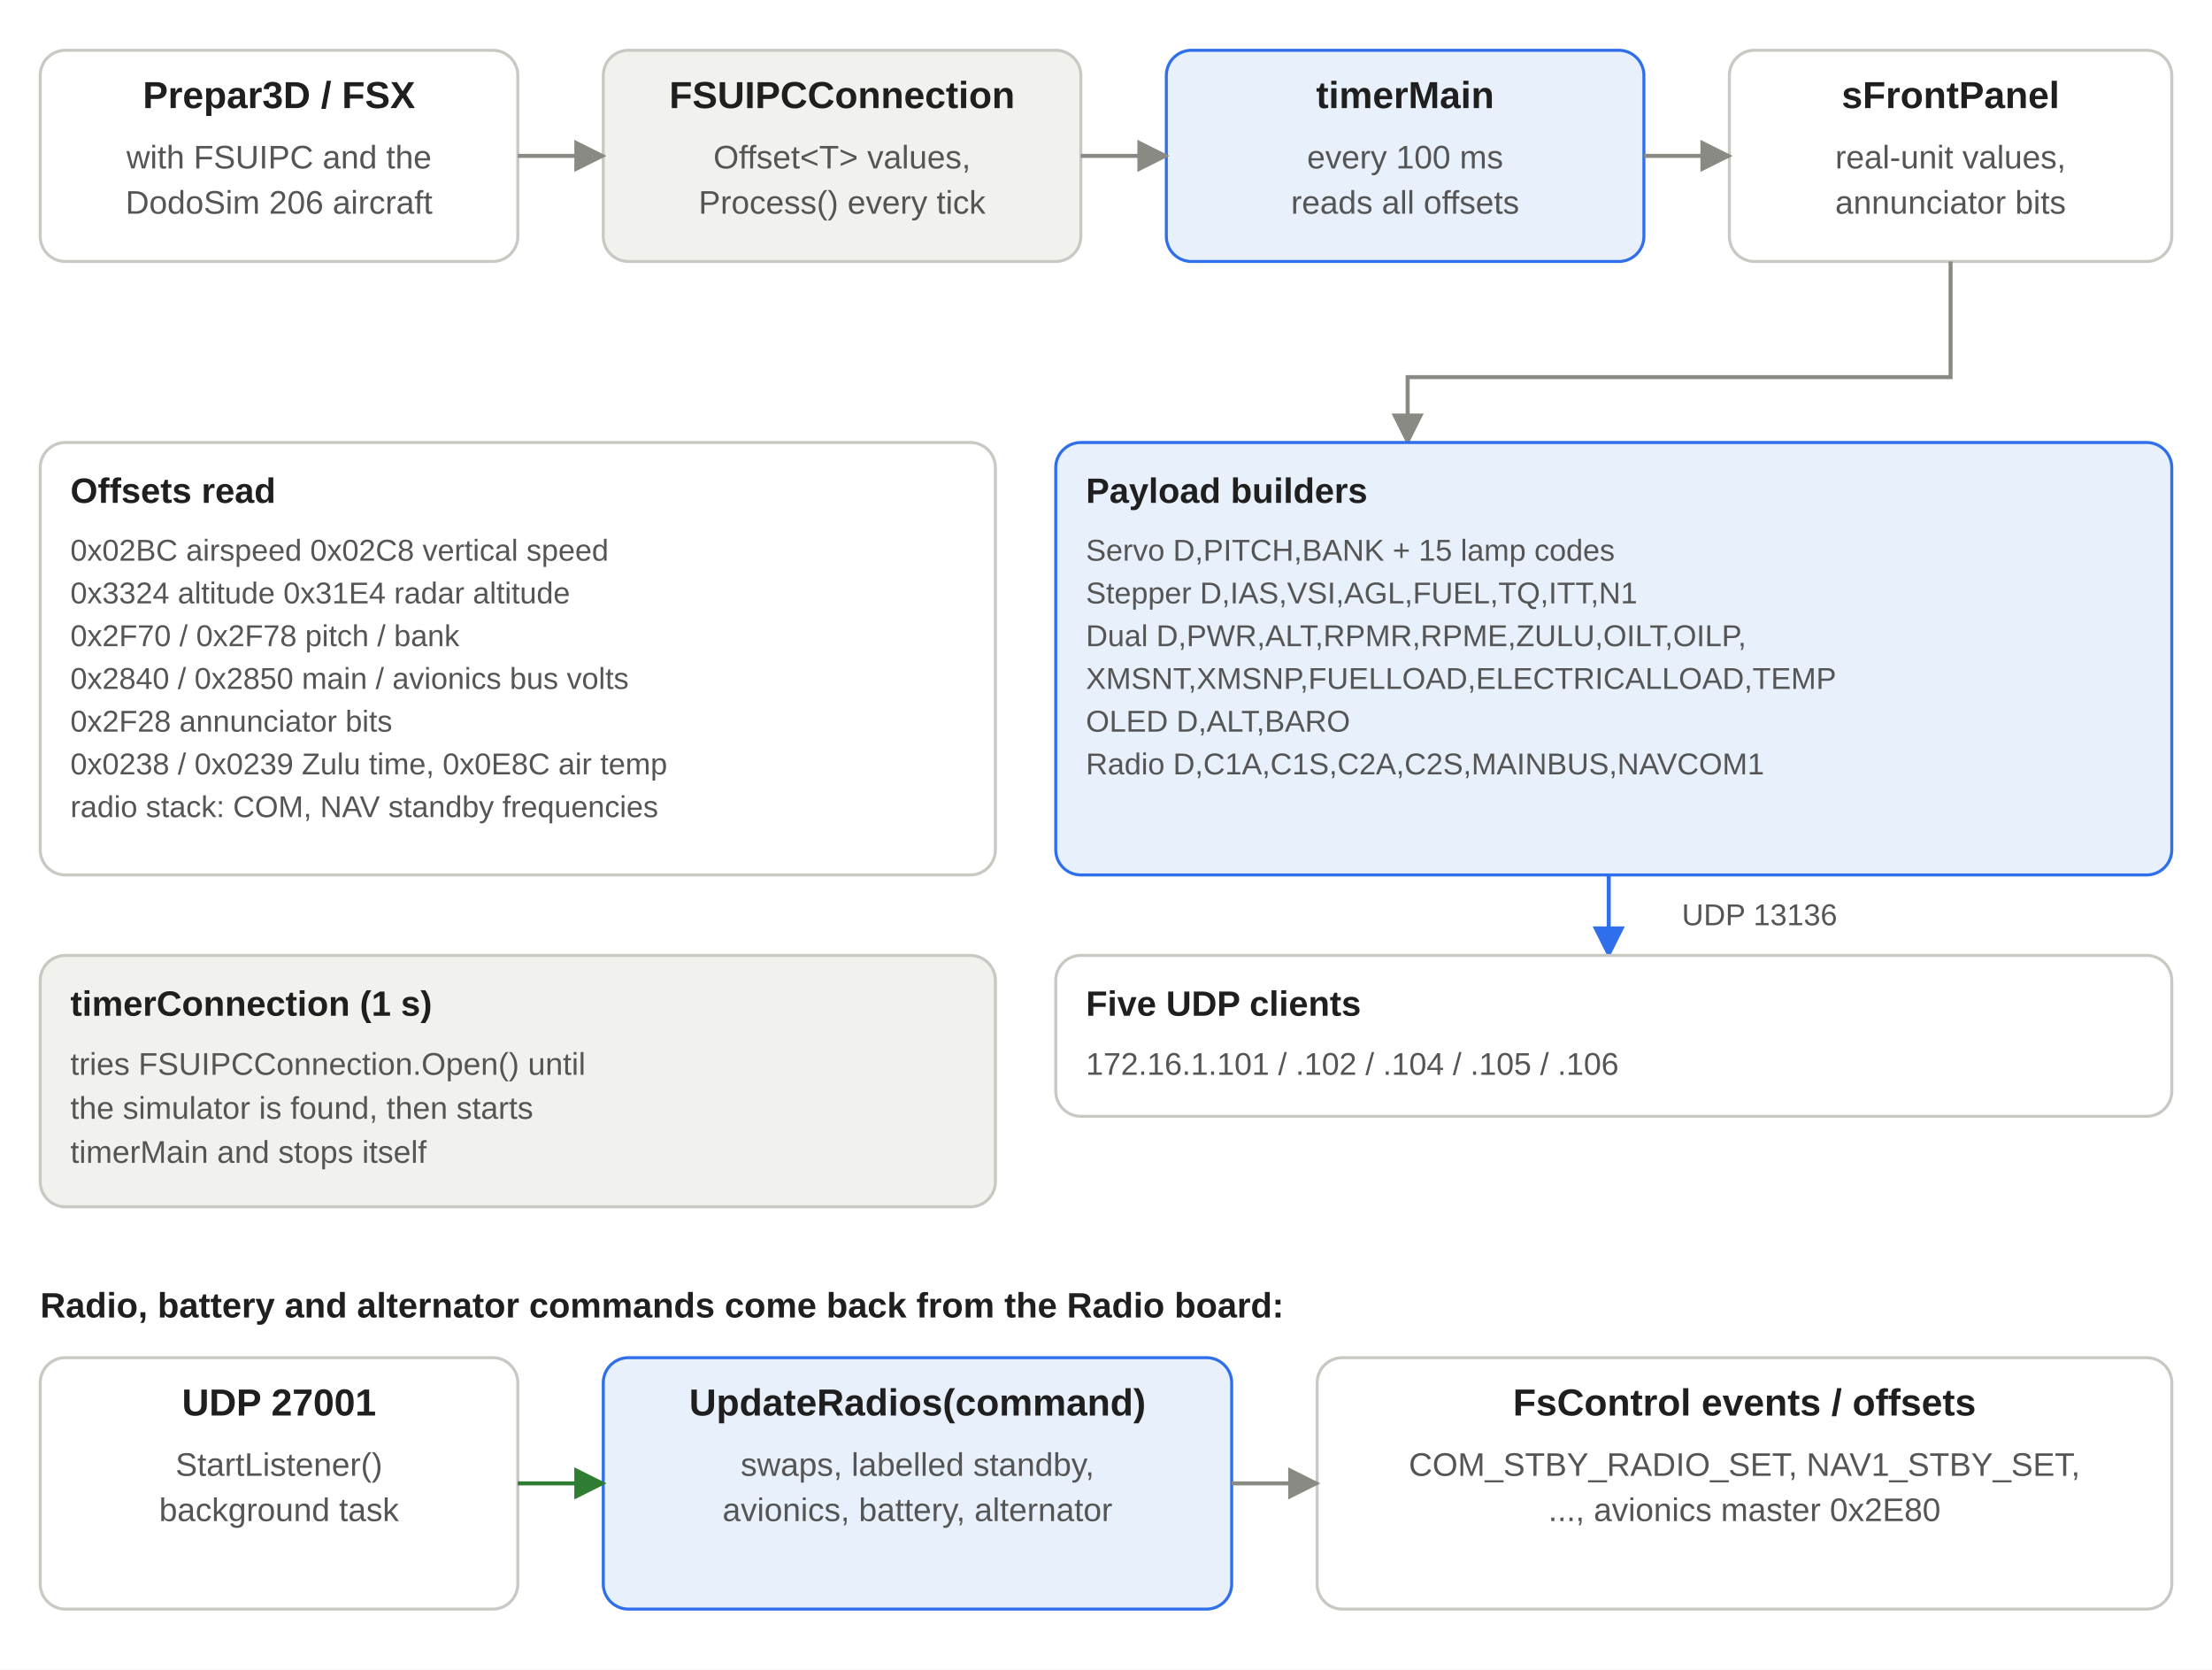
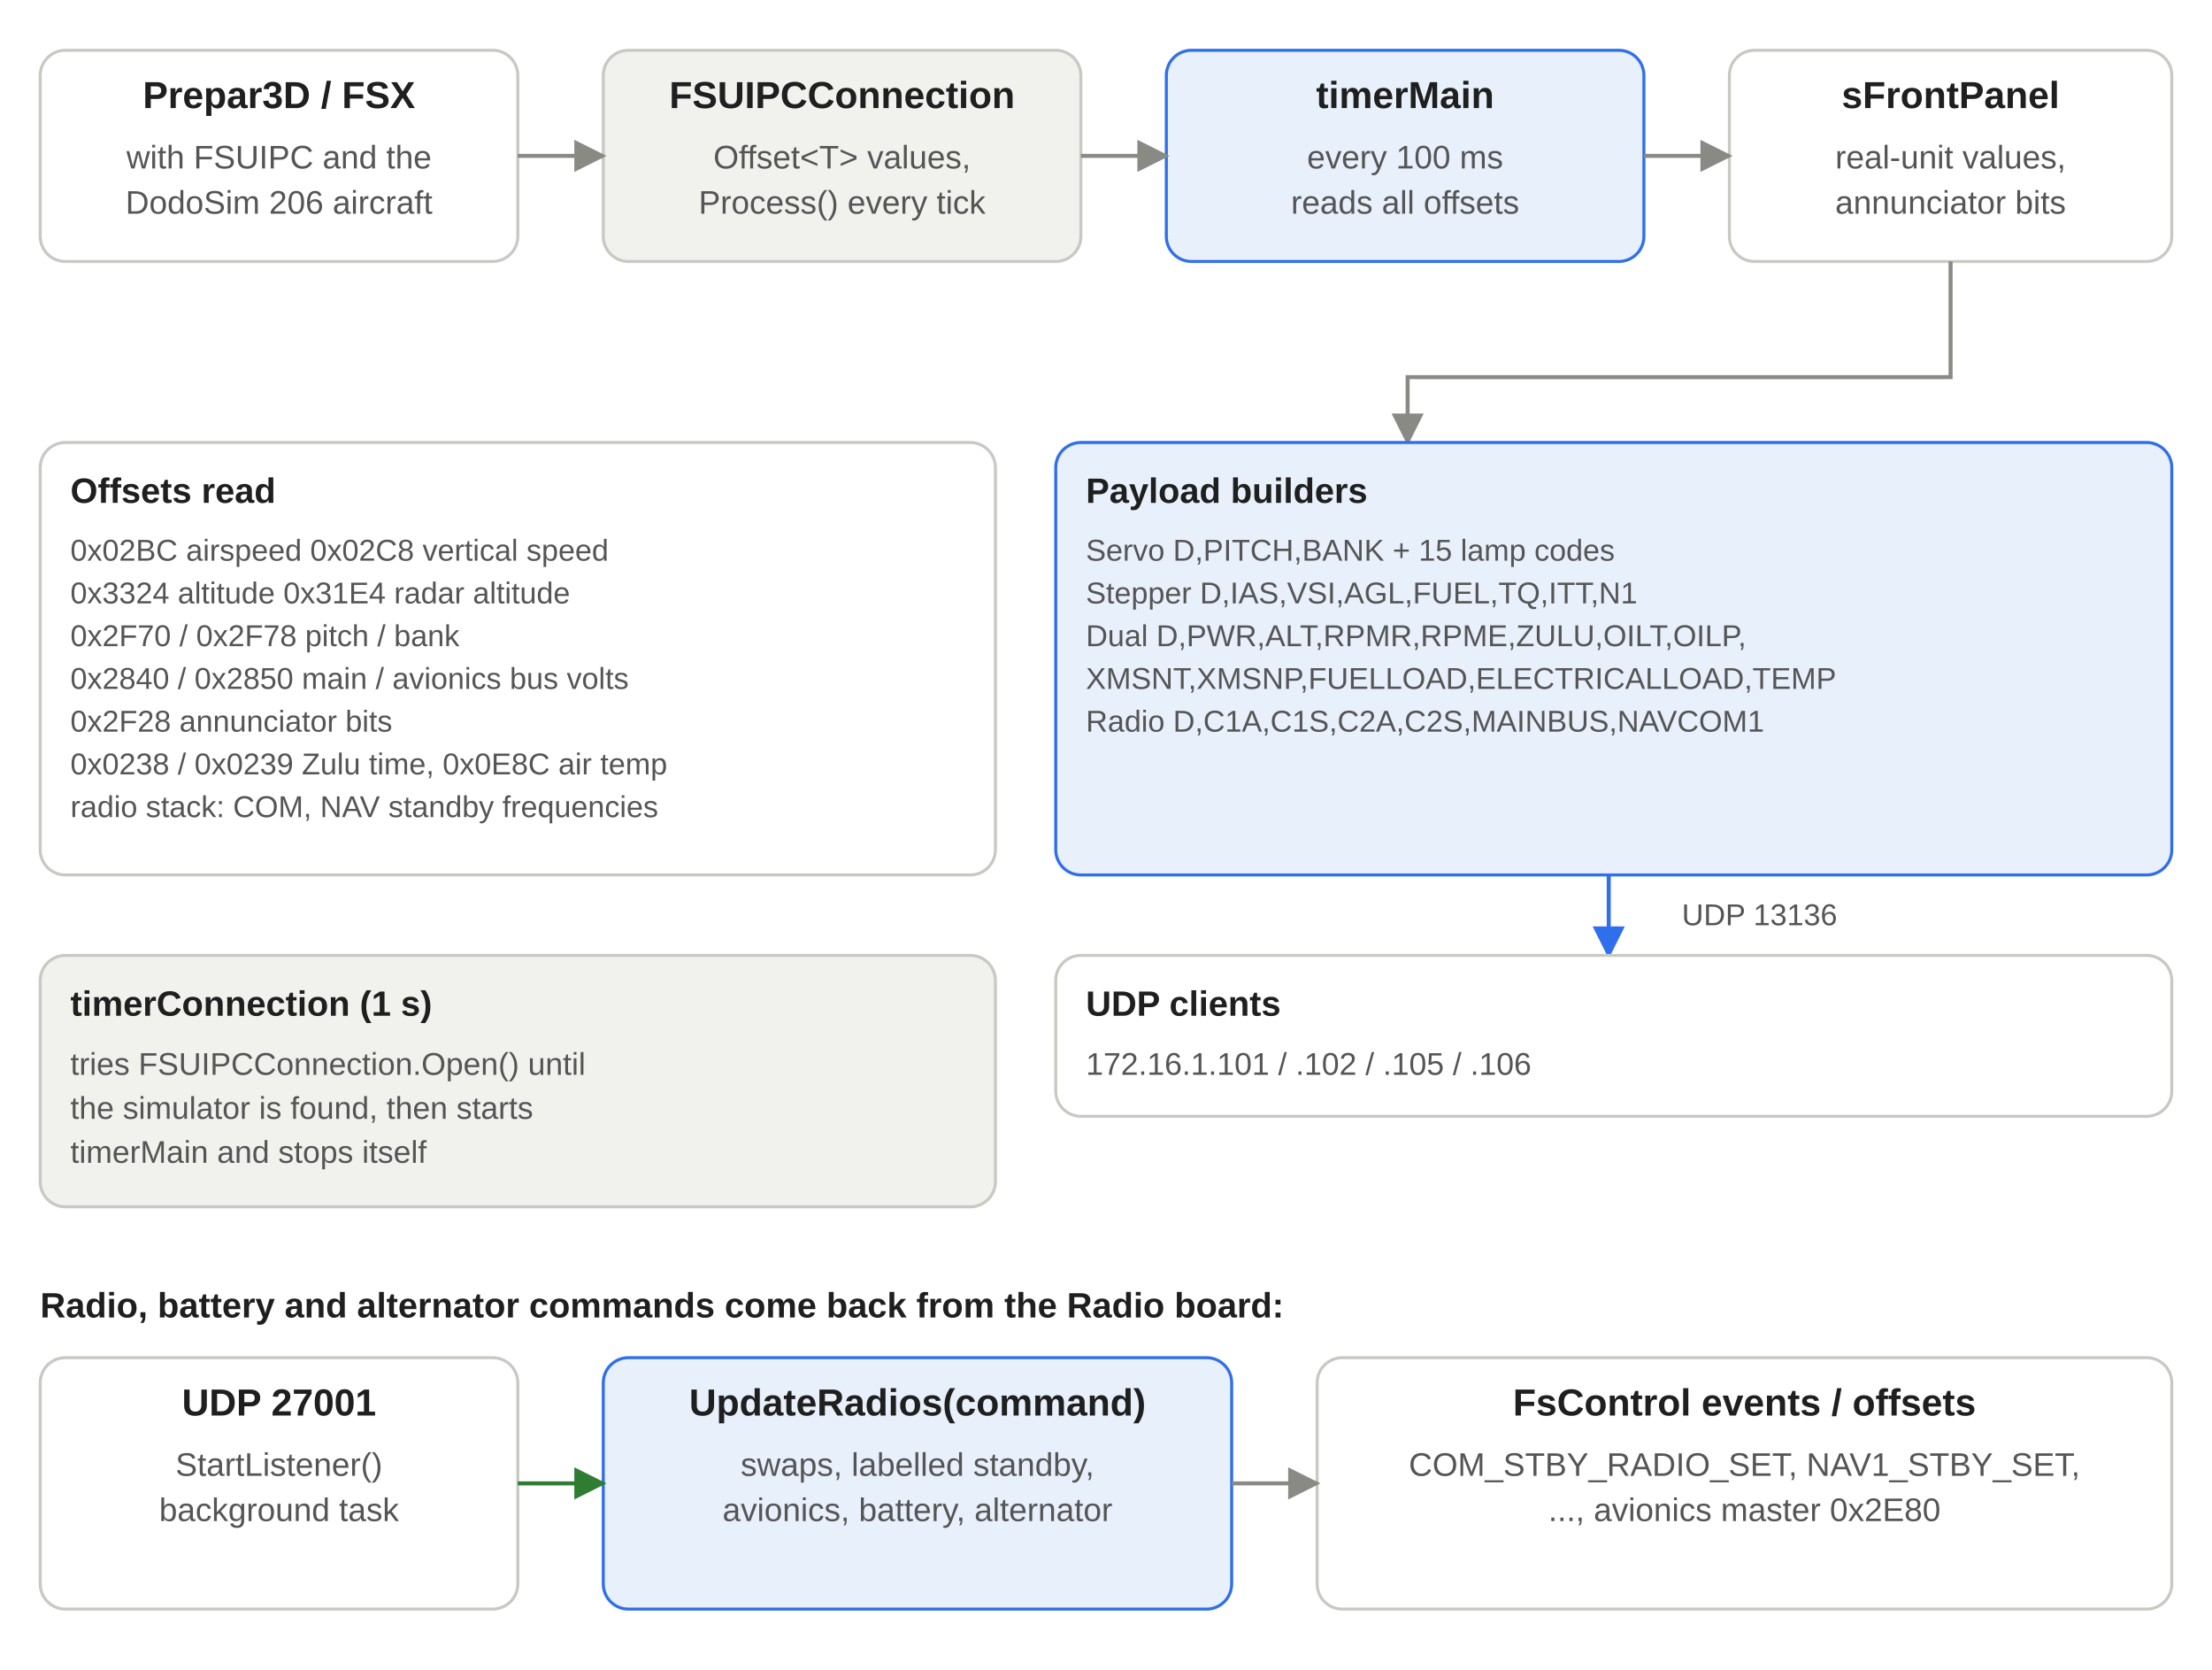
<svg xmlns="http://www.w3.org/2000/svg" width="880" height="664" viewBox="0 0 880 664">
  <rect width="880" height="664" fill="#FFFFFF" />
  <defs>
-     <marker id="ah2F6FEB" viewBox="0 0 10 10" refX="9" refY="5" markerWidth="8" markerHeight="8" orient="auto">
-       <path d="M 0 0 L 10 5 L 0 10 z" fill="#2F6FEB" />
+     <marker id="ah8A8A85" viewBox="0 0 10 10" refX="9" refY="5" markerWidth="8" markerHeight="8" orient="auto">
+       <path d="M 0 0 L 10 5 L 0 10 z" fill="#8A8A85" />
    </marker>
-     <marker id="ahs2F6FEB" viewBox="0 0 10 10" refX="1" refY="5" markerWidth="8" markerHeight="8" orient="auto-start-reverse">
-       <path d="M 0 0 L 10 5 L 0 10 z" fill="#2F6FEB" />
+     <marker id="ahs8A8A85" viewBox="0 0 10 10" refX="1" refY="5" markerWidth="8" markerHeight="8" orient="auto-start-reverse">
+       <path d="M 0 0 L 10 5 L 0 10 z" fill="#8A8A85" />
    </marker>
    <marker id="ah2E7D32" viewBox="0 0 10 10" refX="9" refY="5" markerWidth="8" markerHeight="8" orient="auto">
      <path d="M 0 0 L 10 5 L 0 10 z" fill="#2E7D32" />
    </marker>
    <marker id="ahs2E7D32" viewBox="0 0 10 10" refX="1" refY="5" markerWidth="8" markerHeight="8" orient="auto-start-reverse">
      <path d="M 0 0 L 10 5 L 0 10 z" fill="#2E7D32" />
    </marker>
-     <marker id="ah8A8A85" viewBox="0 0 10 10" refX="9" refY="5" markerWidth="8" markerHeight="8" orient="auto">
-       <path d="M 0 0 L 10 5 L 0 10 z" fill="#8A8A85" />
+     <marker id="ah2F6FEB" viewBox="0 0 10 10" refX="9" refY="5" markerWidth="8" markerHeight="8" orient="auto">
+       <path d="M 0 0 L 10 5 L 0 10 z" fill="#2F6FEB" />
    </marker>
-     <marker id="ahs8A8A85" viewBox="0 0 10 10" refX="1" refY="5" markerWidth="8" markerHeight="8" orient="auto-start-reverse">
-       <path d="M 0 0 L 10 5 L 0 10 z" fill="#8A8A85" />
+     <marker id="ahs2F6FEB" viewBox="0 0 10 10" refX="1" refY="5" markerWidth="8" markerHeight="8" orient="auto-start-reverse">
+       <path d="M 0 0 L 10 5 L 0 10 z" fill="#2F6FEB" />
    </marker>
  </defs>
  <rect x="16.0" y="20.0" width="190.0" height="84.0" rx="10" ry="10" fill="#FFFFFF" stroke="#C9C9C4" stroke-width="1.2" />
  <text x="111.0" y="43.0" font-family="Liberation Sans, Arial, Helvetica, sans-serif" font-size="15" font-weight="700" fill="#1F1F1F" text-anchor="middle">Prepar3D / FSX</text>
  <text x="111.0" y="67.0" font-family="Liberation Sans, Arial, Helvetica, sans-serif" font-size="13" font-weight="400" fill="#555555" text-anchor="middle">with FSUIPC and the</text>
  <text x="111.0" y="85.0" font-family="Liberation Sans, Arial, Helvetica, sans-serif" font-size="13" font-weight="400" fill="#555555" text-anchor="middle">DodoSim 206 aircraft</text>
  <rect x="240.0" y="20.0" width="190.0" height="84.0" rx="10" ry="10" fill="#F1F1EE" stroke="#C9C9C4" stroke-width="1.2" />
  <text x="335.0" y="43.0" font-family="Liberation Sans, Arial, Helvetica, sans-serif" font-size="15" font-weight="700" fill="#1F1F1F" text-anchor="middle">FSUIPCConnection</text>
  <text x="335.0" y="67.0" font-family="Liberation Sans, Arial, Helvetica, sans-serif" font-size="13" font-weight="400" fill="#555555" text-anchor="middle">Offset&lt;T&gt; values,</text>
  <text x="335.0" y="85.0" font-family="Liberation Sans, Arial, Helvetica, sans-serif" font-size="13" font-weight="400" fill="#555555" text-anchor="middle">Process() every tick</text>
  <rect x="464.0" y="20.0" width="190.0" height="84.0" rx="10" ry="10" fill="#E8F0FB" stroke="#2F6FEB" stroke-width="1.2" />
  <text x="559.0" y="43.0" font-family="Liberation Sans, Arial, Helvetica, sans-serif" font-size="15" font-weight="700" fill="#1F1F1F" text-anchor="middle">timerMain</text>
  <text x="559.0" y="67.0" font-family="Liberation Sans, Arial, Helvetica, sans-serif" font-size="13" font-weight="400" fill="#555555" text-anchor="middle">every 100 ms</text>
  <text x="559.0" y="85.0" font-family="Liberation Sans, Arial, Helvetica, sans-serif" font-size="13" font-weight="400" fill="#555555" text-anchor="middle">reads all offsets</text>
  <rect x="688.0" y="20.0" width="176.0" height="84.0" rx="10" ry="10" fill="#FFFFFF" stroke="#C9C9C4" stroke-width="1.2" />
  <text x="776.0" y="43.0" font-family="Liberation Sans, Arial, Helvetica, sans-serif" font-size="15" font-weight="700" fill="#1F1F1F" text-anchor="middle">sFrontPanel</text>
  <text x="776.0" y="67.0" font-family="Liberation Sans, Arial, Helvetica, sans-serif" font-size="13" font-weight="400" fill="#555555" text-anchor="middle">real-unit values,</text>
  <text x="776.0" y="85.0" font-family="Liberation Sans, Arial, Helvetica, sans-serif" font-size="13" font-weight="400" fill="#555555" text-anchor="middle">annunciator bits</text>
  <path d="M 206.0 62.0 L 240.0 62.0" fill="none" stroke="#8A8A85" stroke-width="1.6" marker-end="url(#ah8A8A85)" />
  <path d="M 430.0 62.0 L 464.0 62.0" fill="none" stroke="#8A8A85" stroke-width="1.6" marker-end="url(#ah8A8A85)" />
  <path d="M 654.0 62.0 L 688.0 62.0" fill="none" stroke="#8A8A85" stroke-width="1.6" marker-end="url(#ah8A8A85)" />
  <path d="M 776.0 104.0 L 776.0 150.0 L 560.0 150.0 L 560.0 176.0" fill="none" stroke="#8A8A85" stroke-width="1.6" marker-end="url(#ah8A8A85)" />
  <rect x="16.0" y="176.0" width="380.0" height="172.0" rx="10" ry="10" fill="#FFFFFF" stroke="#C9C9C4" stroke-width="1.2" />
  <text x="28.0" y="200.0" font-family="Liberation Sans, Arial, Helvetica, sans-serif" font-size="14" font-weight="700" fill="#1F1F1F" text-anchor="start">Offsets read</text>
  <text x="28.0" y="223.0" font-family="Liberation Sans, Arial, Helvetica, sans-serif" font-size="12" font-weight="400" fill="#555555" text-anchor="start">0x02BC airspeed    0x02C8 vertical speed</text>
  <text x="28.0" y="240.0" font-family="Liberation Sans, Arial, Helvetica, sans-serif" font-size="12" font-weight="400" fill="#555555" text-anchor="start">0x3324 altitude    0x31E4 radar altitude</text>
  <text x="28.0" y="257.0" font-family="Liberation Sans, Arial, Helvetica, sans-serif" font-size="12" font-weight="400" fill="#555555" text-anchor="start">0x2F70 / 0x2F78 pitch / bank</text>
  <text x="28.0" y="274.0" font-family="Liberation Sans, Arial, Helvetica, sans-serif" font-size="12" font-weight="400" fill="#555555" text-anchor="start">0x2840 / 0x2850 main / avionics bus volts</text>
  <text x="28.0" y="291.0" font-family="Liberation Sans, Arial, Helvetica, sans-serif" font-size="12" font-weight="400" fill="#555555" text-anchor="start">0x2F28 annunciator bits</text>
  <text x="28.0" y="308.0" font-family="Liberation Sans, Arial, Helvetica, sans-serif" font-size="12" font-weight="400" fill="#555555" text-anchor="start">0x0238 / 0x0239 Zulu time, 0x0E8C air temp</text>
  <text x="28.0" y="325.0" font-family="Liberation Sans, Arial, Helvetica, sans-serif" font-size="12" font-weight="400" fill="#555555" text-anchor="start">radio stack: COM, NAV standby frequencies</text>
  <rect x="420.0" y="176.0" width="444.0" height="172.0" rx="10" ry="10" fill="#E8F0FB" stroke="#2F6FEB" stroke-width="1.2" />
  <text x="432.0" y="200.0" font-family="Liberation Sans, Arial, Helvetica, sans-serif" font-size="14" font-weight="700" fill="#1F1F1F" text-anchor="start">Payload builders</text>
  <text x="432.0" y="223.0" font-family="Liberation Sans, Arial, Helvetica, sans-serif" font-size="12" font-weight="400" fill="#555555" text-anchor="start">Servo      D,PITCH,BANK + 15 lamp codes</text>
  <text x="432.0" y="240.0" font-family="Liberation Sans, Arial, Helvetica, sans-serif" font-size="12" font-weight="400" fill="#555555" text-anchor="start">Stepper    D,IAS,VSI,AGL,FUEL,TQ,ITT,N1</text>
  <text x="432.0" y="257.0" font-family="Liberation Sans, Arial, Helvetica, sans-serif" font-size="12" font-weight="400" fill="#555555" text-anchor="start">Dual       D,PWR,ALT,RPMR,RPME,ZULU,OILT,OILP,</text>
  <text x="432.0" y="274.0" font-family="Liberation Sans, Arial, Helvetica, sans-serif" font-size="12" font-weight="400" fill="#555555" text-anchor="start">                  XMSNT,XMSNP,FUELLOAD,ELECTRICALLOAD,TEMP</text>
-   <text x="432.0" y="291.0" font-family="Liberation Sans, Arial, Helvetica, sans-serif" font-size="12" font-weight="400" fill="#555555" text-anchor="start">OLED       D,ALT,BARO</text>
-   <text x="432.0" y="308.0" font-family="Liberation Sans, Arial, Helvetica, sans-serif" font-size="12" font-weight="400" fill="#555555" text-anchor="start">Radio      D,C1A,C1S,C2A,C2S,MAINBUS,NAVCOM1</text>
+   <text x="432.0" y="291.0" font-family="Liberation Sans, Arial, Helvetica, sans-serif" font-size="12" font-weight="400" fill="#555555" text-anchor="start">Radio      D,C1A,C1S,C2A,C2S,MAINBUS,NAVCOM1</text>
  <path d="M 640.0 348.0 L 640.0 380.0" fill="none" stroke="#2F6FEB" stroke-width="1.6" marker-end="url(#ah2F6FEB)" />
  <rect x="665.9" y="357.0" width="68.2" height="16.0" rx="3" ry="3" fill="#FFFFFF" stroke="#FFFFFF" stroke-width="0" />
  <text x="700.0" y="368.0" font-family="Liberation Sans, Arial, Helvetica, sans-serif" font-size="12" font-weight="400" fill="#555555" text-anchor="middle">UDP 13136</text>
  <rect x="420.0" y="380.0" width="444.0" height="64.0" rx="10" ry="10" fill="#FFFFFF" stroke="#C9C9C4" stroke-width="1.2" />
-   <text x="432.0" y="404.0" font-family="Liberation Sans, Arial, Helvetica, sans-serif" font-size="14" font-weight="700" fill="#1F1F1F" text-anchor="start">Five UDP clients</text>
-   <text x="432.0" y="427.5" font-family="Liberation Sans, Arial, Helvetica, sans-serif" font-size="12.5" font-weight="400" fill="#555555" text-anchor="start">172.16.1.101 / .102 / .104 / .105 / .106</text>
+   <text x="432.0" y="404.0" font-family="Liberation Sans, Arial, Helvetica, sans-serif" font-size="14" font-weight="700" fill="#1F1F1F" text-anchor="start">UDP clients</text>
+   <text x="432.0" y="427.5" font-family="Liberation Sans, Arial, Helvetica, sans-serif" font-size="12.5" font-weight="400" fill="#555555" text-anchor="start">172.16.1.101 / .102 / .105 / .106</text>
  <rect x="16.0" y="380.0" width="380.0" height="100.0" rx="10" ry="10" fill="#F1F1EE" stroke="#C9C9C4" stroke-width="1.2" />
  <text x="28.0" y="404.0" font-family="Liberation Sans, Arial, Helvetica, sans-serif" font-size="14" font-weight="700" fill="#1F1F1F" text-anchor="start">timerConnection  (1 s)</text>
  <text x="28.0" y="427.5" font-family="Liberation Sans, Arial, Helvetica, sans-serif" font-size="12.5" font-weight="400" fill="#555555" text-anchor="start">tries FSUIPCConnection.Open() until</text>
  <text x="28.0" y="445.0" font-family="Liberation Sans, Arial, Helvetica, sans-serif" font-size="12.5" font-weight="400" fill="#555555" text-anchor="start">the simulator is found, then starts</text>
  <text x="28.0" y="462.5" font-family="Liberation Sans, Arial, Helvetica, sans-serif" font-size="12.5" font-weight="400" fill="#555555" text-anchor="start">timerMain and stops itself</text>
  <text x="16.0" y="524.0" font-family="Liberation Sans, Arial, Helvetica, sans-serif" font-size="14" font-weight="700" fill="#1F1F1F" text-anchor="start">Radio, battery and alternator commands come back from the Radio board:</text>
  <rect x="16.0" y="540.0" width="190.0" height="100.0" rx="10" ry="10" fill="#FFFFFF" stroke="#C9C9C4" stroke-width="1.2" />
  <text x="111.0" y="563.0" font-family="Liberation Sans, Arial, Helvetica, sans-serif" font-size="15" font-weight="700" fill="#1F1F1F" text-anchor="middle">UDP 27001</text>
  <text x="111.0" y="587.0" font-family="Liberation Sans, Arial, Helvetica, sans-serif" font-size="13" font-weight="400" fill="#555555" text-anchor="middle">StartListener()</text>
  <text x="111.0" y="605.0" font-family="Liberation Sans, Arial, Helvetica, sans-serif" font-size="13" font-weight="400" fill="#555555" text-anchor="middle">background task</text>
  <rect x="240.0" y="540.0" width="250.0" height="100.0" rx="10" ry="10" fill="#E8F0FB" stroke="#2F6FEB" stroke-width="1.2" />
  <text x="365.0" y="563.0" font-family="Liberation Sans, Arial, Helvetica, sans-serif" font-size="15" font-weight="700" fill="#1F1F1F" text-anchor="middle">UpdateRadios(command)</text>
  <text x="365.0" y="587.0" font-family="Liberation Sans, Arial, Helvetica, sans-serif" font-size="13" font-weight="400" fill="#555555" text-anchor="middle">swaps, labelled standby,</text>
  <text x="365.0" y="605.0" font-family="Liberation Sans, Arial, Helvetica, sans-serif" font-size="13" font-weight="400" fill="#555555" text-anchor="middle">avionics, battery, alternator</text>
  <rect x="524.0" y="540.0" width="340.0" height="100.0" rx="10" ry="10" fill="#FFFFFF" stroke="#C9C9C4" stroke-width="1.2" />
  <text x="694.0" y="563.0" font-family="Liberation Sans, Arial, Helvetica, sans-serif" font-size="15" font-weight="700" fill="#1F1F1F" text-anchor="middle">FsControl events / offsets</text>
  <text x="694.0" y="587.0" font-family="Liberation Sans, Arial, Helvetica, sans-serif" font-size="13" font-weight="400" fill="#555555" text-anchor="middle">COM_STBY_RADIO_SET, NAV1_STBY_SET,</text>
  <text x="694.0" y="605.0" font-family="Liberation Sans, Arial, Helvetica, sans-serif" font-size="13" font-weight="400" fill="#555555" text-anchor="middle">..., avionics master 0x2E80</text>
  <path d="M 206.0 590.0 L 240.0 590.0" fill="none" stroke="#2E7D32" stroke-width="1.6" marker-end="url(#ah2E7D32)" />
  <path d="M 490.0 590.0 L 524.0 590.0" fill="none" stroke="#8A8A85" stroke-width="1.6" marker-end="url(#ah8A8A85)" />
</svg>
